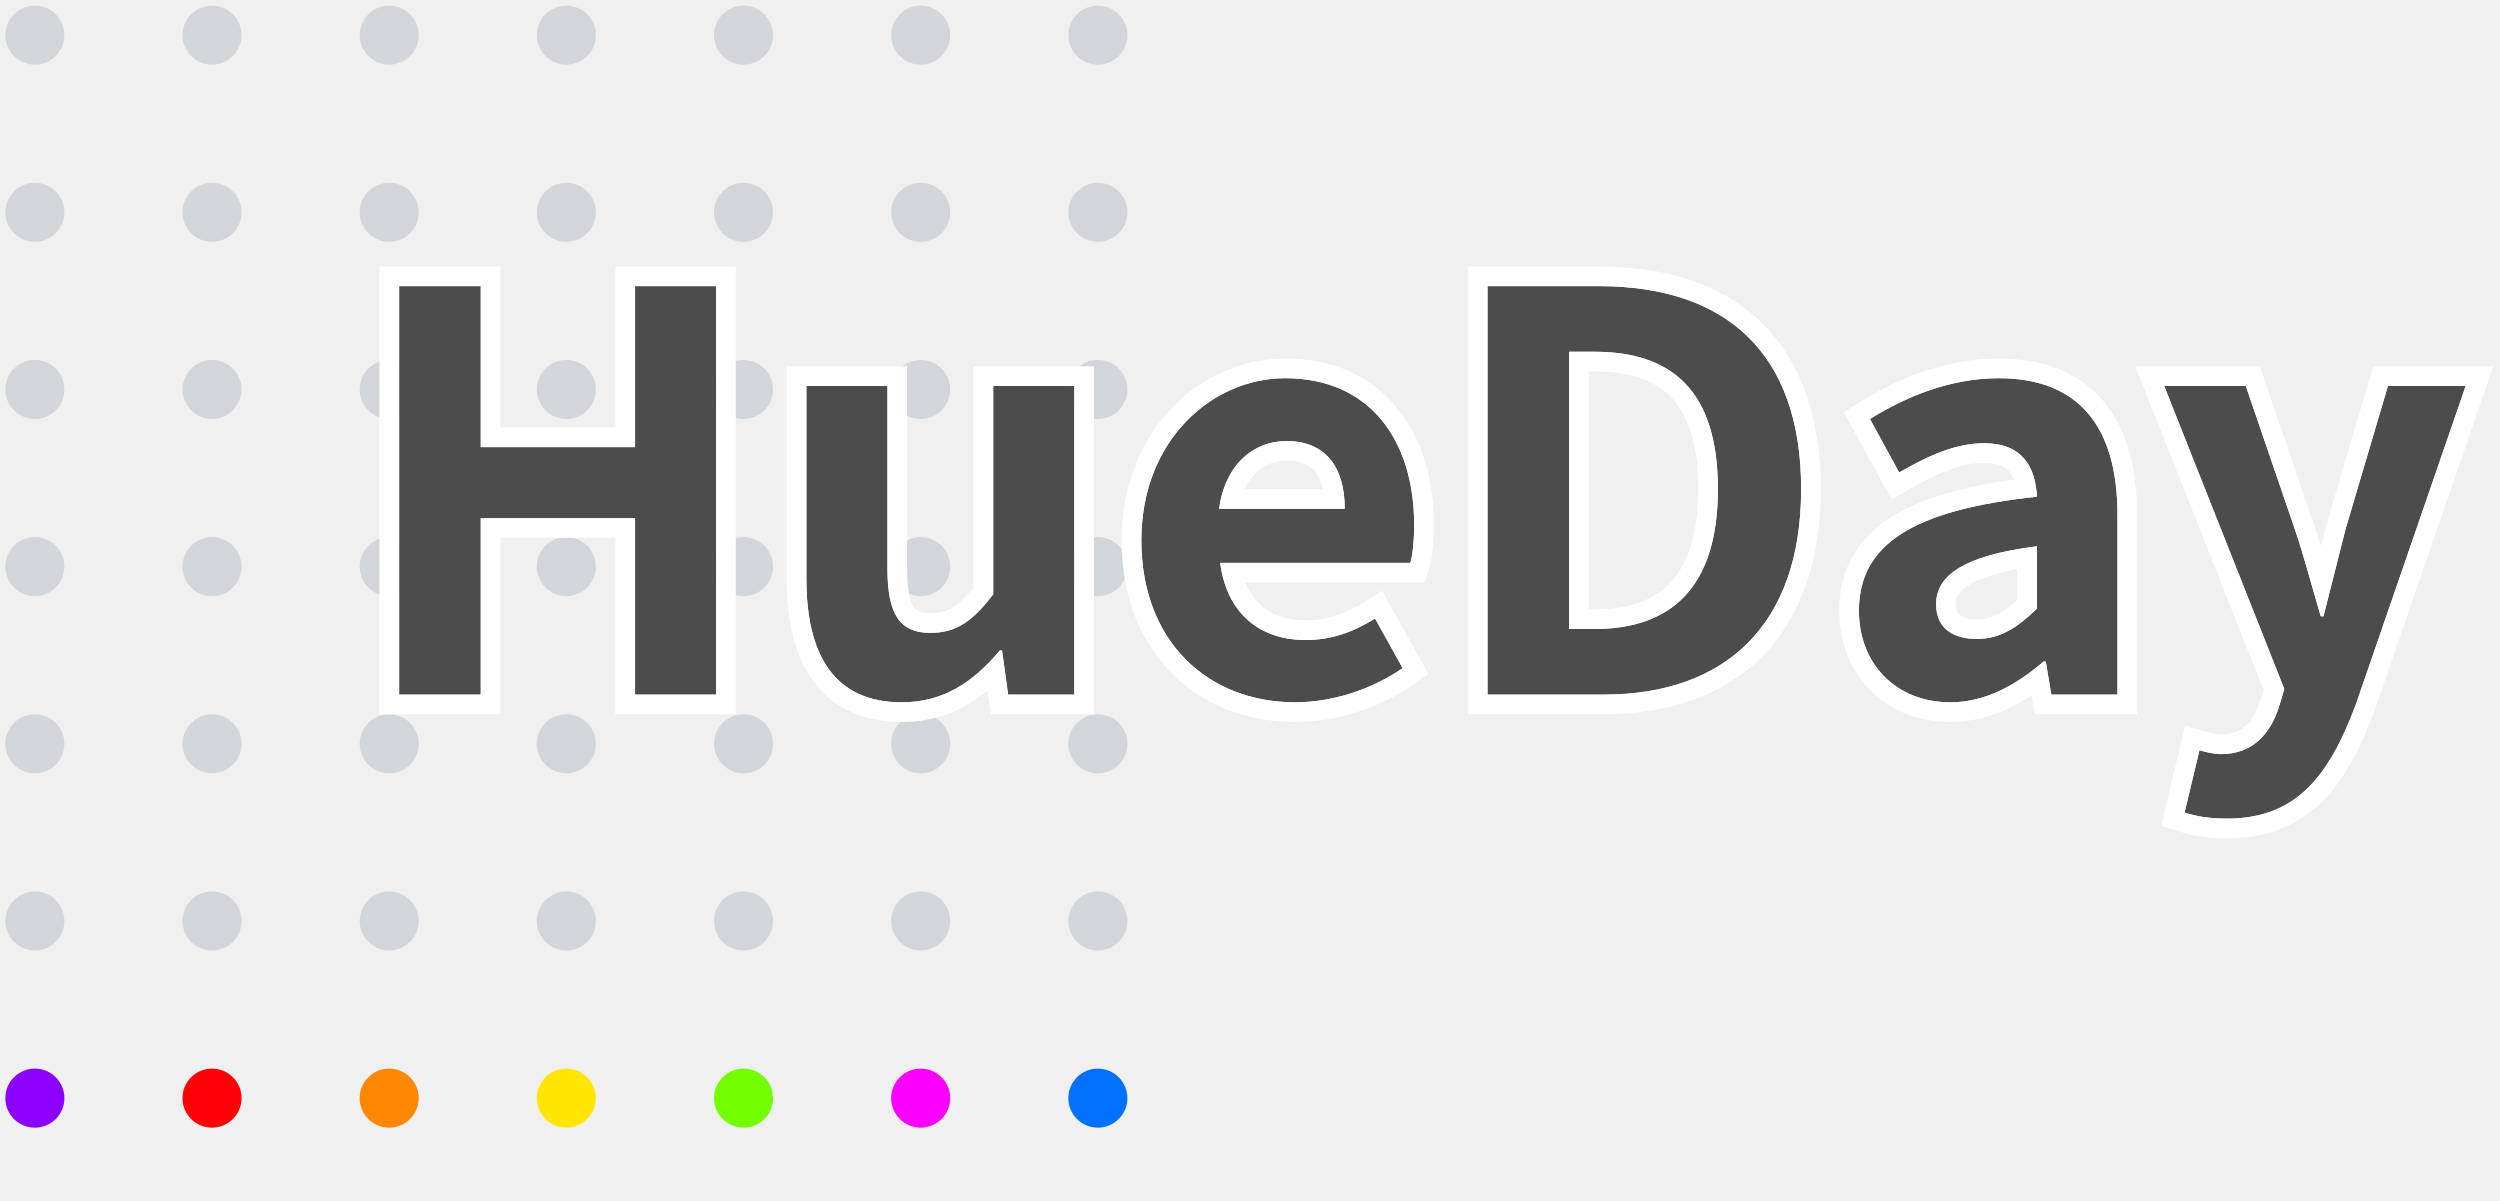
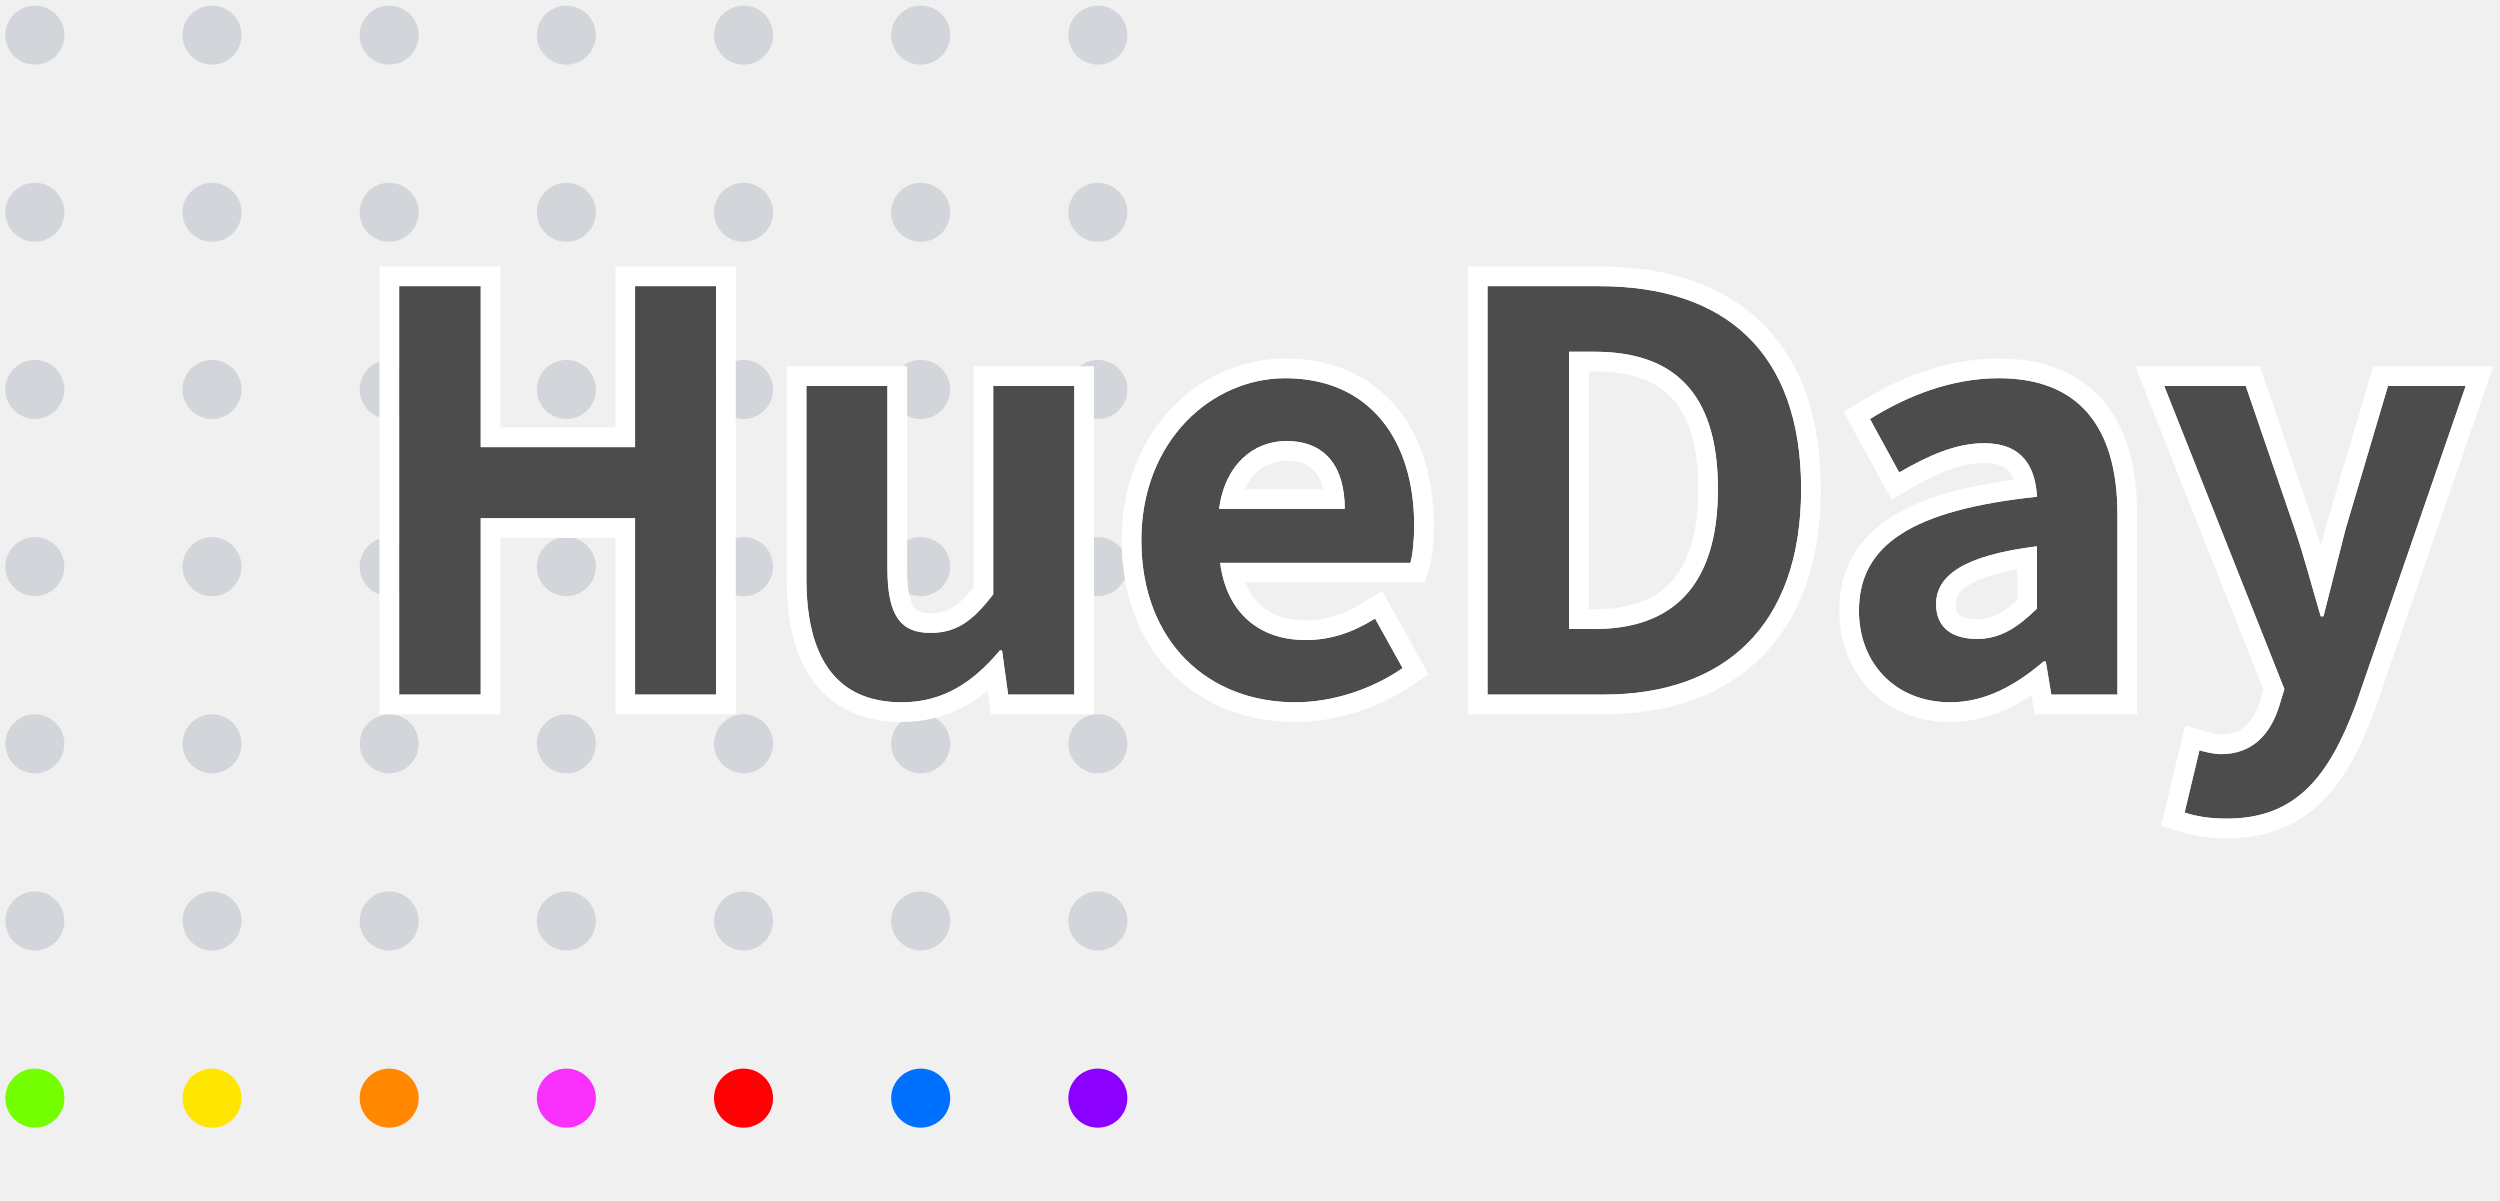
<svg xmlns="http://www.w3.org/2000/svg" width="127" height="61" viewBox="0 0 127 61" fill="none">
  <g clip-path="url(#clip0_2_237)">
    <g clip-path="url(#clip1_2_237)">
      <circle cx="1.771" cy="1.785" r="1.5" fill="#D2D6DB" />
      <circle cx="10.771" cy="1.785" r="1.5" fill="#D2D6DB" />
      <circle cx="19.771" cy="1.785" r="1.5" fill="#D2D6DB" />
      <circle cx="28.771" cy="1.785" r="1.5" fill="#D2D6DB" />
      <circle cx="37.771" cy="1.785" r="1.5" fill="#D2D6DB" />
      <circle cx="46.771" cy="1.785" r="1.5" fill="#D2D6DB" />
      <circle cx="55.771" cy="1.785" r="1.5" fill="#D2D6DB" />
    </g>
    <g clip-path="url(#clip2_2_237)">
      <circle cx="1.771" cy="10.785" r="1.5" fill="#D2D6DB" />
      <circle cx="10.771" cy="10.785" r="1.5" fill="#D2D6DB" />
      <circle cx="19.771" cy="10.785" r="1.5" fill="#D2D6DB" />
      <circle cx="28.771" cy="10.785" r="1.5" fill="#D2D6DB" />
      <circle cx="37.771" cy="10.785" r="1.5" fill="#D2D6DB" />
      <circle cx="46.771" cy="10.785" r="1.5" fill="#D2D6DB" />
      <circle cx="55.771" cy="10.785" r="1.5" fill="#D2D6DB" />
    </g>
    <g clip-path="url(#clip3_2_237)">
      <circle cx="1.771" cy="19.785" r="1.5" fill="#D2D6DB" />
      <circle cx="10.771" cy="19.785" r="1.5" fill="#D2D6DB" />
      <circle cx="19.771" cy="19.785" r="1.5" fill="#D2D6DB" />
      <circle cx="28.771" cy="19.785" r="1.5" fill="#D2D6DB" />
      <circle cx="37.771" cy="19.785" r="1.5" fill="#D2D6DB" />
      <circle cx="46.771" cy="19.785" r="1.5" fill="#D2D6DB" />
      <circle cx="55.771" cy="19.785" r="1.5" fill="#D2D6DB" />
    </g>
    <g clip-path="url(#clip4_2_237)">
      <circle cx="1.771" cy="28.785" r="1.5" fill="#D2D6DB" />
      <circle cx="10.771" cy="28.785" r="1.5" fill="#D2D6DB" />
      <circle cx="19.771" cy="28.785" r="1.5" fill="#D2D6DB" />
      <circle cx="28.771" cy="28.785" r="1.5" fill="#D2D6DB" />
      <circle cx="37.771" cy="28.785" r="1.5" fill="#D2D6DB" />
      <circle cx="46.771" cy="28.785" r="1.5" fill="#D2D6DB" />
      <circle cx="55.771" cy="28.785" r="1.5" fill="#D2D6DB" />
    </g>
    <g clip-path="url(#clip5_2_237)">
      <circle cx="1.771" cy="37.785" r="1.5" fill="#D2D6DB" />
      <circle cx="10.771" cy="37.785" r="1.5" fill="#D2D6DB" />
      <circle cx="19.771" cy="37.785" r="1.5" fill="#D2D6DB" />
      <circle cx="28.771" cy="37.785" r="1.5" fill="#D2D6DB" />
      <circle cx="37.771" cy="37.785" r="1.5" fill="#D2D6DB" />
      <circle cx="46.771" cy="37.785" r="1.5" fill="#D2D6DB" />
      <circle cx="55.771" cy="37.785" r="1.5" fill="#D2D6DB" />
    </g>
    <g clip-path="url(#clip6_2_237)">
      <circle cx="1.771" cy="46.785" r="1.5" fill="#D2D6DB" />
      <circle cx="10.771" cy="46.785" r="1.5" fill="#D2D6DB" />
      <circle cx="19.771" cy="46.785" r="1.5" fill="#D2D6DB" />
      <circle cx="28.771" cy="46.785" r="1.5" fill="#D2D6DB" />
      <circle cx="37.771" cy="46.785" r="1.5" fill="#D2D6DB" />
      <circle cx="46.771" cy="46.785" r="1.5" fill="#D2D6DB" />
      <circle cx="55.771" cy="46.785" r="1.5" fill="#D2D6DB" />
    </g>
    <g clip-path="url(#clip7_2_237)">
-       <circle cx="1.771" cy="55.785" r="1.5" fill="#8C00FF" />
-       <circle cx="10.771" cy="55.785" r="1.5" fill="#FF0004" />
+       <circle cx="1.771" cy="55.785" r="1.5" fill="#73FF00" />
+       <circle cx="10.771" cy="55.785" r="1.5" fill="#FFE600" />
      <circle cx="19.771" cy="55.785" r="1.5" fill="#FF8800" />
-       <circle cx="28.771" cy="55.785" r="1.5" fill="#FFE600" />
-       <circle cx="37.771" cy="55.785" r="1.5" fill="#73FF00" />
-       <circle cx="46.771" cy="55.785" r="1.5" fill="#FB00FF" />
-       <circle cx="55.771" cy="55.785" r="1.5" fill="#0071FF" />
+       <circle cx="28.771" cy="55.785" r="1.5" fill="#FB00FF" fill-opacity="0.8" />
+       <circle cx="37.771" cy="55.785" r="1.5" fill="#FF0004" />
+       <circle cx="46.771" cy="55.785" r="1.5" fill="#0071FF" />
+       <circle cx="55.771" cy="55.785" r="1.5" fill="#8C00FF" />
    </g>
  </g>
  <mask id="path-50-outside-1_2_237" maskUnits="userSpaceOnUse" x="18.729" y="13.285" width="108" height="30" fill="black">
    <rect fill="white" x="18.729" y="13.285" width="108" height="30" />
    <path d="M20.277 35.285V14.537H24.421V22.713H32.261V14.537H36.377V35.285H32.261V26.325H24.421V35.285H20.277ZM45.809 35.677C42.42 35.677 40.965 33.325 40.965 29.405V19.605H45.081V28.873C45.081 31.281 45.752 32.149 47.264 32.149C48.553 32.149 49.392 31.589 50.456 30.189V19.605H54.572V35.285H51.212L50.904 33.045H50.792C49.449 34.641 47.937 35.677 45.809 35.677ZM65.793 35.677C61.397 35.677 57.981 32.625 57.981 27.445C57.981 22.377 61.565 19.213 65.289 19.213C69.601 19.213 71.841 22.377 71.841 26.689C71.841 27.473 71.757 28.229 71.645 28.593H61.985C62.321 31.169 64.001 32.513 66.325 32.513C67.613 32.513 68.733 32.121 69.853 31.421L71.253 33.941C69.713 35.005 67.725 35.677 65.793 35.677ZM61.929 25.849H68.313C68.313 23.749 67.361 22.405 65.345 22.405C63.693 22.405 62.237 23.581 61.929 25.849ZM75.566 35.285V14.537H81.25C87.578 14.537 91.498 17.841 91.498 24.841C91.498 31.813 87.578 35.285 81.474 35.285H75.566ZM79.71 31.953H80.998C84.862 31.953 87.27 29.881 87.27 24.841C87.27 19.773 84.862 17.869 80.998 17.869H79.71V31.953ZM99.082 35.677C96.282 35.677 94.434 33.689 94.434 31.029C94.434 27.669 97.15 25.905 103.478 25.233C103.394 23.693 102.722 22.517 100.79 22.517C99.334 22.517 97.934 23.161 96.478 24.001L94.994 21.285C96.842 20.137 99.082 19.213 101.546 19.213C105.522 19.213 107.566 21.593 107.566 26.129V35.285H104.206L103.926 33.605H103.814C102.442 34.781 100.874 35.677 99.082 35.677ZM100.426 32.457C101.602 32.457 102.47 31.897 103.478 30.917V27.753C99.642 28.229 98.354 29.293 98.354 30.693C98.354 31.925 99.222 32.457 100.426 32.457ZM113.133 41.585C112.209 41.585 111.593 41.473 110.977 41.277L111.733 38.113C112.013 38.197 112.461 38.309 112.825 38.309C114.421 38.309 115.317 37.301 115.765 35.929L116.045 35.005L109.941 19.605H114.085L116.577 26.885C117.053 28.285 117.445 29.797 117.893 31.309H118.033C118.397 29.853 118.789 28.341 119.153 26.885L121.309 19.605H125.257L119.685 35.761C118.313 39.457 116.633 41.585 113.133 41.585Z" />
  </mask>
  <path d="M20.277 35.285V14.537H24.421V22.713H32.261V14.537H36.377V35.285H32.261V26.325H24.421V35.285H20.277ZM45.809 35.677C42.42 35.677 40.965 33.325 40.965 29.405V19.605H45.081V28.873C45.081 31.281 45.752 32.149 47.264 32.149C48.553 32.149 49.392 31.589 50.456 30.189V19.605H54.572V35.285H51.212L50.904 33.045H50.792C49.449 34.641 47.937 35.677 45.809 35.677ZM65.793 35.677C61.397 35.677 57.981 32.625 57.981 27.445C57.981 22.377 61.565 19.213 65.289 19.213C69.601 19.213 71.841 22.377 71.841 26.689C71.841 27.473 71.757 28.229 71.645 28.593H61.985C62.321 31.169 64.001 32.513 66.325 32.513C67.613 32.513 68.733 32.121 69.853 31.421L71.253 33.941C69.713 35.005 67.725 35.677 65.793 35.677ZM61.929 25.849H68.313C68.313 23.749 67.361 22.405 65.345 22.405C63.693 22.405 62.237 23.581 61.929 25.849ZM75.566 35.285V14.537H81.25C87.578 14.537 91.498 17.841 91.498 24.841C91.498 31.813 87.578 35.285 81.474 35.285H75.566ZM79.71 31.953H80.998C84.862 31.953 87.27 29.881 87.27 24.841C87.27 19.773 84.862 17.869 80.998 17.869H79.71V31.953ZM99.082 35.677C96.282 35.677 94.434 33.689 94.434 31.029C94.434 27.669 97.15 25.905 103.478 25.233C103.394 23.693 102.722 22.517 100.79 22.517C99.334 22.517 97.934 23.161 96.478 24.001L94.994 21.285C96.842 20.137 99.082 19.213 101.546 19.213C105.522 19.213 107.566 21.593 107.566 26.129V35.285H104.206L103.926 33.605H103.814C102.442 34.781 100.874 35.677 99.082 35.677ZM100.426 32.457C101.602 32.457 102.47 31.897 103.478 30.917V27.753C99.642 28.229 98.354 29.293 98.354 30.693C98.354 31.925 99.222 32.457 100.426 32.457ZM113.133 41.585C112.209 41.585 111.593 41.473 110.977 41.277L111.733 38.113C112.013 38.197 112.461 38.309 112.825 38.309C114.421 38.309 115.317 37.301 115.765 35.929L116.045 35.005L109.941 19.605H114.085L116.577 26.885C117.053 28.285 117.445 29.797 117.893 31.309H118.033C118.397 29.853 118.789 28.341 119.153 26.885L121.309 19.605H125.257L119.685 35.761C118.313 39.457 116.633 41.585 113.133 41.585Z" fill="#4C4C4C" />
  <path d="M20.277 35.285H19.277V36.285H20.277V35.285ZM20.277 14.537V13.537H19.277V14.537H20.277ZM24.421 14.537H25.421V13.537H24.421V14.537ZM24.421 22.713H23.421V23.713H24.421V22.713ZM32.261 22.713V23.713H33.261V22.713H32.261ZM32.261 14.537V13.537H31.261V14.537H32.261ZM36.377 14.537H37.377V13.537H36.377V14.537ZM36.377 35.285V36.285H37.377V35.285H36.377ZM32.261 35.285H31.261V36.285H32.261V35.285ZM32.261 26.325H33.261V25.325H32.261V26.325ZM24.421 26.325V25.325H23.421V26.325H24.421ZM24.421 35.285V36.285H25.421V35.285H24.421ZM21.277 35.285V14.537H19.277V35.285H21.277ZM20.277 15.537H24.421V13.537H20.277V15.537ZM23.421 14.537V22.713H25.421V14.537H23.421ZM24.421 23.713H32.261V21.713H24.421V23.713ZM33.261 22.713V14.537H31.261V22.713H33.261ZM32.261 15.537H36.377V13.537H32.261V15.537ZM35.377 14.537V35.285H37.377V14.537H35.377ZM36.377 34.285H32.261V36.285H36.377V34.285ZM33.261 35.285V26.325H31.261V35.285H33.261ZM32.261 25.325H24.421V27.325H32.261V25.325ZM23.421 26.325V35.285H25.421V26.325H23.421ZM24.421 34.285H20.277V36.285H24.421V34.285ZM40.965 19.605V18.605H39.965V19.605H40.965ZM45.081 19.605H46.081V18.605H45.081V19.605ZM50.456 30.189L51.253 30.794L51.456 30.526V30.189H50.456ZM50.456 19.605V18.605H49.456V19.605H50.456ZM54.572 19.605H55.572V18.605H54.572V19.605ZM54.572 35.285V36.285H55.572V35.285H54.572ZM51.212 35.285L50.222 35.421L50.341 36.285H51.212V35.285ZM50.904 33.045L51.895 32.909L51.776 32.045H50.904V33.045ZM50.792 33.045V32.045H50.327L50.028 32.401L50.792 33.045ZM45.809 34.677C44.373 34.677 43.489 34.196 42.923 33.421C42.316 32.589 41.965 31.27 41.965 29.405H39.965C39.965 31.46 40.341 33.277 41.309 34.601C42.317 35.982 43.856 36.677 45.809 36.677V34.677ZM41.965 29.405V19.605H39.965V29.405H41.965ZM40.965 20.605H45.081V18.605H40.965V20.605ZM44.081 19.605V28.873H46.081V19.605H44.081ZM44.081 28.873C44.081 30.121 44.245 31.201 44.782 31.981C45.386 32.858 46.302 33.149 47.264 33.149V31.149C46.715 31.149 46.539 31.006 46.429 30.846C46.252 30.59 46.081 30.033 46.081 28.873H44.081ZM47.264 33.149C48.072 33.149 48.793 32.968 49.474 32.542C50.129 32.133 50.691 31.533 51.253 30.794L49.66 29.584C49.158 30.245 48.768 30.625 48.414 30.846C48.088 31.05 47.745 31.149 47.264 31.149V33.149ZM51.456 30.189V19.605H49.456V30.189H51.456ZM50.456 20.605H54.572V18.605H50.456V20.605ZM53.572 19.605V35.285H55.572V19.605H53.572ZM54.572 34.285H51.212V36.285H54.572V34.285ZM52.203 35.149L51.895 32.909L49.914 33.181L50.222 35.421L52.203 35.149ZM50.904 32.045H50.792V34.045H50.904V32.045ZM50.028 32.401C48.793 33.867 47.536 34.677 45.809 34.677V36.677C48.337 36.677 50.104 35.415 51.557 33.689L50.028 32.401ZM71.645 28.593V29.593H72.383L72.6 28.887L71.645 28.593ZM61.985 28.593V27.593H60.846L60.993 28.722L61.985 28.593ZM69.853 31.421L70.727 30.935L70.215 30.015L69.323 30.573L69.853 31.421ZM71.253 33.941L71.821 34.764L72.567 34.248L72.127 33.455L71.253 33.941ZM61.929 25.849L60.938 25.714L60.784 26.849H61.929V25.849ZM68.313 25.849V26.849H69.313V25.849H68.313ZM65.793 34.677C63.829 34.677 62.142 33.999 60.947 32.798C59.755 31.6 58.981 29.808 58.981 27.445H56.981C56.981 30.262 57.914 32.586 59.529 34.209C61.141 35.829 63.36 36.677 65.793 36.677V34.677ZM58.981 27.445C58.981 22.886 62.159 20.213 65.289 20.213V18.213C60.97 18.213 56.981 21.868 56.981 27.445H58.981ZM65.289 20.213C67.177 20.213 68.521 20.894 69.411 21.971C70.322 23.073 70.841 24.694 70.841 26.689H72.841C72.841 24.372 72.239 22.254 70.953 20.697C69.644 19.114 67.712 18.213 65.289 18.213V20.213ZM70.841 26.689C70.841 27.442 70.757 28.079 70.689 28.299L72.6 28.887C72.757 28.379 72.841 27.504 72.841 26.689H70.841ZM71.645 27.593H61.985V29.593H71.645V27.593ZM60.993 28.722C61.186 30.204 61.782 31.424 62.751 32.272C63.718 33.118 64.968 33.513 66.325 33.513V31.513C65.357 31.513 64.605 31.236 64.067 30.766C63.531 30.298 63.119 29.558 62.976 28.464L60.993 28.722ZM66.325 33.513C67.839 33.513 69.141 33.045 70.383 32.269L69.323 30.573C68.325 31.197 67.386 31.513 66.325 31.513V33.513ZM68.978 31.907L70.378 34.427L72.127 33.455L70.727 30.935L68.978 31.907ZM70.684 33.118C69.299 34.075 67.507 34.677 65.793 34.677V36.677C67.942 36.677 70.126 35.935 71.821 34.764L70.684 33.118ZM61.929 26.849H68.313V24.849H61.929V26.849ZM69.313 25.849C69.313 24.666 69.047 23.547 68.358 22.706C67.643 21.832 66.592 21.405 65.345 21.405V23.405C66.114 23.405 66.546 23.65 66.811 23.973C67.102 24.329 67.313 24.931 67.313 25.849H69.313ZM65.345 21.405C64.274 21.405 63.247 21.79 62.444 22.551C61.644 23.31 61.117 24.393 60.938 25.714L62.919 25.983C63.048 25.037 63.403 24.398 63.821 24.002C64.236 23.608 64.764 23.405 65.345 23.405V21.405ZM75.566 35.285H74.566V36.285H75.566V35.285ZM75.566 14.537V13.537H74.566V14.537H75.566ZM79.71 31.953H78.71V32.953H79.71V31.953ZM79.71 17.869V16.869H78.71V17.869H79.71ZM76.566 35.285V14.537H74.566V35.285H76.566ZM75.566 15.537H81.25V13.537H75.566V15.537ZM81.25 15.537C84.25 15.537 86.528 16.319 88.054 17.785C89.574 19.244 90.498 21.525 90.498 24.841H92.498C92.498 21.157 91.463 18.286 89.44 16.343C87.424 14.407 84.578 13.537 81.25 13.537V15.537ZM90.498 24.841C90.498 28.142 89.573 30.468 88.069 31.97C86.563 33.473 84.34 34.285 81.474 34.285V36.285C84.712 36.285 87.502 35.361 89.481 33.385C91.463 31.408 92.498 28.512 92.498 24.841H90.498ZM81.474 34.285H75.566V36.285H81.474V34.285ZM79.71 32.953H80.998V30.953H79.71V32.953ZM80.998 32.953C83.103 32.953 84.975 32.386 86.31 30.974C87.635 29.572 88.27 27.504 88.27 24.841H86.27C86.27 27.218 85.702 28.706 84.856 29.6C84.021 30.484 82.758 30.953 80.998 30.953V32.953ZM88.27 24.841C88.27 22.166 87.635 20.123 86.298 18.755C84.956 17.383 83.081 16.869 80.998 16.869V18.869C82.779 18.869 84.04 19.307 84.868 20.154C85.701 21.005 86.27 22.448 86.27 24.841H88.27ZM80.998 16.869H79.71V18.869H80.998V16.869ZM78.71 17.869V31.953H80.71V17.869H78.71ZM103.478 25.233L103.584 26.227L104.529 26.127L104.477 25.178L103.478 25.233ZM96.478 24.001L95.601 24.48L96.092 25.379L96.978 24.867L96.478 24.001ZM94.994 21.285L94.467 20.436L93.663 20.935L94.117 21.765L94.994 21.285ZM107.566 35.285V36.285H108.566V35.285H107.566ZM104.206 35.285L103.22 35.449L103.359 36.285H104.206V35.285ZM103.926 33.605L104.913 33.441L104.774 32.605H103.926V33.605ZM103.814 33.605V32.605H103.444L103.164 32.846L103.814 33.605ZM103.478 30.917L104.175 31.634L104.478 31.34V30.917H103.478ZM103.478 27.753H104.478V26.621L103.355 26.761L103.478 27.753ZM99.082 34.677C97.928 34.677 97.031 34.272 96.423 33.651C95.812 33.026 95.434 32.124 95.434 31.029H93.434C93.434 32.594 93.981 34.016 94.994 35.05C96.01 36.088 97.437 36.677 99.082 36.677V34.677ZM95.434 31.029C95.434 29.688 95.941 28.725 97.124 27.964C98.393 27.149 100.462 26.559 103.584 26.227L103.373 24.239C100.167 24.579 97.714 25.207 96.043 26.282C94.286 27.411 93.434 29.01 93.434 31.029H95.434ZM104.477 25.178C104.429 24.3 104.208 23.367 103.584 22.644C102.93 21.886 101.971 21.517 100.79 21.517V23.517C101.541 23.517 101.885 23.736 102.07 23.951C102.286 24.201 102.444 24.626 102.48 25.287L104.477 25.178ZM100.79 21.517C99.051 21.517 97.453 22.284 95.979 23.135L96.978 24.867C98.416 24.038 99.618 23.517 100.79 23.517V21.517ZM97.356 23.521L95.872 20.805L94.117 21.765L95.601 24.48L97.356 23.521ZM95.522 22.134C97.276 21.045 99.333 20.213 101.546 20.213V18.213C98.832 18.213 96.408 19.229 94.467 20.436L95.522 22.134ZM101.546 20.213C103.33 20.213 104.523 20.739 105.292 21.625C106.083 22.537 106.566 23.992 106.566 26.129H108.566C108.566 23.73 108.028 21.727 106.803 20.315C105.555 18.877 103.739 18.213 101.546 18.213V20.213ZM106.566 26.129V35.285H108.566V26.129H106.566ZM107.566 34.285H104.206V36.285H107.566V34.285ZM105.193 35.121L104.913 33.441L102.94 33.769L103.22 35.449L105.193 35.121ZM103.926 32.605H103.814V34.605H103.926V32.605ZM103.164 32.846C101.869 33.955 100.528 34.677 99.082 34.677V36.677C101.221 36.677 103.015 35.607 104.465 34.364L103.164 32.846ZM100.426 33.457C101.995 33.457 103.104 32.675 104.175 31.634L102.781 30.2C101.836 31.119 101.21 31.457 100.426 31.457V33.457ZM104.478 30.917V27.753H102.478V30.917H104.478ZM103.355 26.761C101.39 27.005 99.935 27.412 98.948 28.028C97.894 28.687 97.354 29.604 97.354 30.693H99.354C99.354 30.382 99.459 30.067 100.008 29.725C100.623 29.34 101.731 28.977 103.602 28.745L103.355 26.761ZM97.354 30.693C97.354 31.568 97.677 32.321 98.323 32.825C98.93 33.299 99.697 33.457 100.426 33.457V31.457C99.951 31.457 99.683 31.349 99.554 31.249C99.466 31.18 99.354 31.05 99.354 30.693H97.354ZM110.977 41.277L110.005 41.045L109.789 41.948L110.674 42.23L110.977 41.277ZM111.733 38.113L112.021 37.155L111.007 36.851L110.761 37.881L111.733 38.113ZM115.765 35.929L116.716 36.239L116.719 36.229L116.722 36.219L115.765 35.929ZM116.045 35.005L117.002 35.295L117.104 34.961L116.975 34.636L116.045 35.005ZM109.941 19.605V18.605H108.469L109.012 19.973L109.941 19.605ZM114.085 19.605L115.031 19.281L114.8 18.605H114.085V19.605ZM116.577 26.885L117.524 26.563L117.523 26.561L116.577 26.885ZM117.893 31.309L116.935 31.593L117.147 32.309H117.893V31.309ZM118.033 31.309V32.309H118.814L119.004 31.552L118.033 31.309ZM119.153 26.885L118.195 26.601L118.188 26.622L118.183 26.642L119.153 26.885ZM121.309 19.605V18.605H120.563L120.351 19.321L121.309 19.605ZM125.257 19.605L126.203 19.931L126.66 18.605H125.257V19.605ZM119.685 35.761L120.623 36.109L120.627 36.098L120.631 36.087L119.685 35.761ZM113.133 40.585C112.307 40.585 111.794 40.487 111.281 40.324L110.674 42.23C111.393 42.459 112.111 42.585 113.133 42.585V40.585ZM111.95 41.509L112.706 38.345L110.761 37.881L110.005 41.045L111.95 41.509ZM111.446 39.071C111.741 39.159 112.307 39.309 112.825 39.309V37.309C112.735 37.309 112.604 37.294 112.444 37.262C112.29 37.231 112.14 37.191 112.021 37.155L111.446 39.071ZM112.825 39.309C113.853 39.309 114.716 38.977 115.388 38.383C116.041 37.806 116.456 37.035 116.716 36.239L114.815 35.619C114.627 36.195 114.369 36.614 114.064 36.884C113.777 37.137 113.393 37.309 112.825 37.309V39.309ZM116.722 36.219L117.002 35.295L115.088 34.715L114.808 35.639L116.722 36.219ZM116.975 34.636L110.871 19.236L109.012 19.973L115.116 35.373L116.975 34.636ZM109.941 20.605H114.085V18.605H109.941V20.605ZM113.139 19.929L115.631 27.209L117.523 26.561L115.031 19.281L113.139 19.929ZM115.631 27.207C116.099 28.584 116.472 30.034 116.935 31.593L118.852 31.025C118.418 29.56 118.008 27.986 117.524 26.563L115.631 27.207ZM117.893 32.309H118.033V30.309H117.893V32.309ZM119.004 31.552C119.185 30.826 119.373 30.086 119.562 29.344C119.751 28.602 119.941 27.858 120.124 27.128L118.183 26.642C118.002 27.368 117.813 28.108 117.624 28.85C117.435 29.592 117.246 30.336 117.063 31.066L119.004 31.552ZM120.112 27.169L122.268 19.889L120.351 19.321L118.195 26.601L120.112 27.169ZM121.309 20.605H125.257V18.605H121.309V20.605ZM124.312 19.279L118.74 35.435L120.631 36.087L126.203 19.931L124.312 19.279ZM118.748 35.413C118.078 37.218 117.378 38.503 116.513 39.34C115.688 40.136 114.651 40.585 113.133 40.585V42.585C115.116 42.585 116.668 41.97 117.902 40.778C119.094 39.627 119.921 38 120.623 36.109L118.748 35.413Z" fill="white" mask="url(#path-50-outside-1_2_237)" />
  <defs>
    <clipPath id="clip0_2_237">
      <rect width="60" height="60" fill="white" transform="translate(0.270874 0.284973)" />
    </clipPath>
    <clipPath id="clip1_2_237">
      <rect width="100" height="9" fill="white" transform="translate(0.270874 0.284973)" />
    </clipPath>
    <clipPath id="clip2_2_237">
      <rect width="100" height="9" fill="white" transform="translate(0.270874 9.28497)" />
    </clipPath>
    <clipPath id="clip3_2_237">
      <rect width="100" height="9" fill="white" transform="translate(0.270874 18.285)" />
    </clipPath>
    <clipPath id="clip4_2_237">
      <rect width="100" height="9" fill="white" transform="translate(0.270874 27.285)" />
    </clipPath>
    <clipPath id="clip5_2_237">
      <rect width="100" height="9" fill="white" transform="translate(0.270874 36.285)" />
    </clipPath>
    <clipPath id="clip6_2_237">
      <rect width="100" height="9" fill="white" transform="translate(0.270874 45.285)" />
    </clipPath>
    <clipPath id="clip7_2_237">
      <rect width="100" height="9" fill="white" transform="translate(0.270874 54.285)" />
    </clipPath>
  </defs>
</svg>
